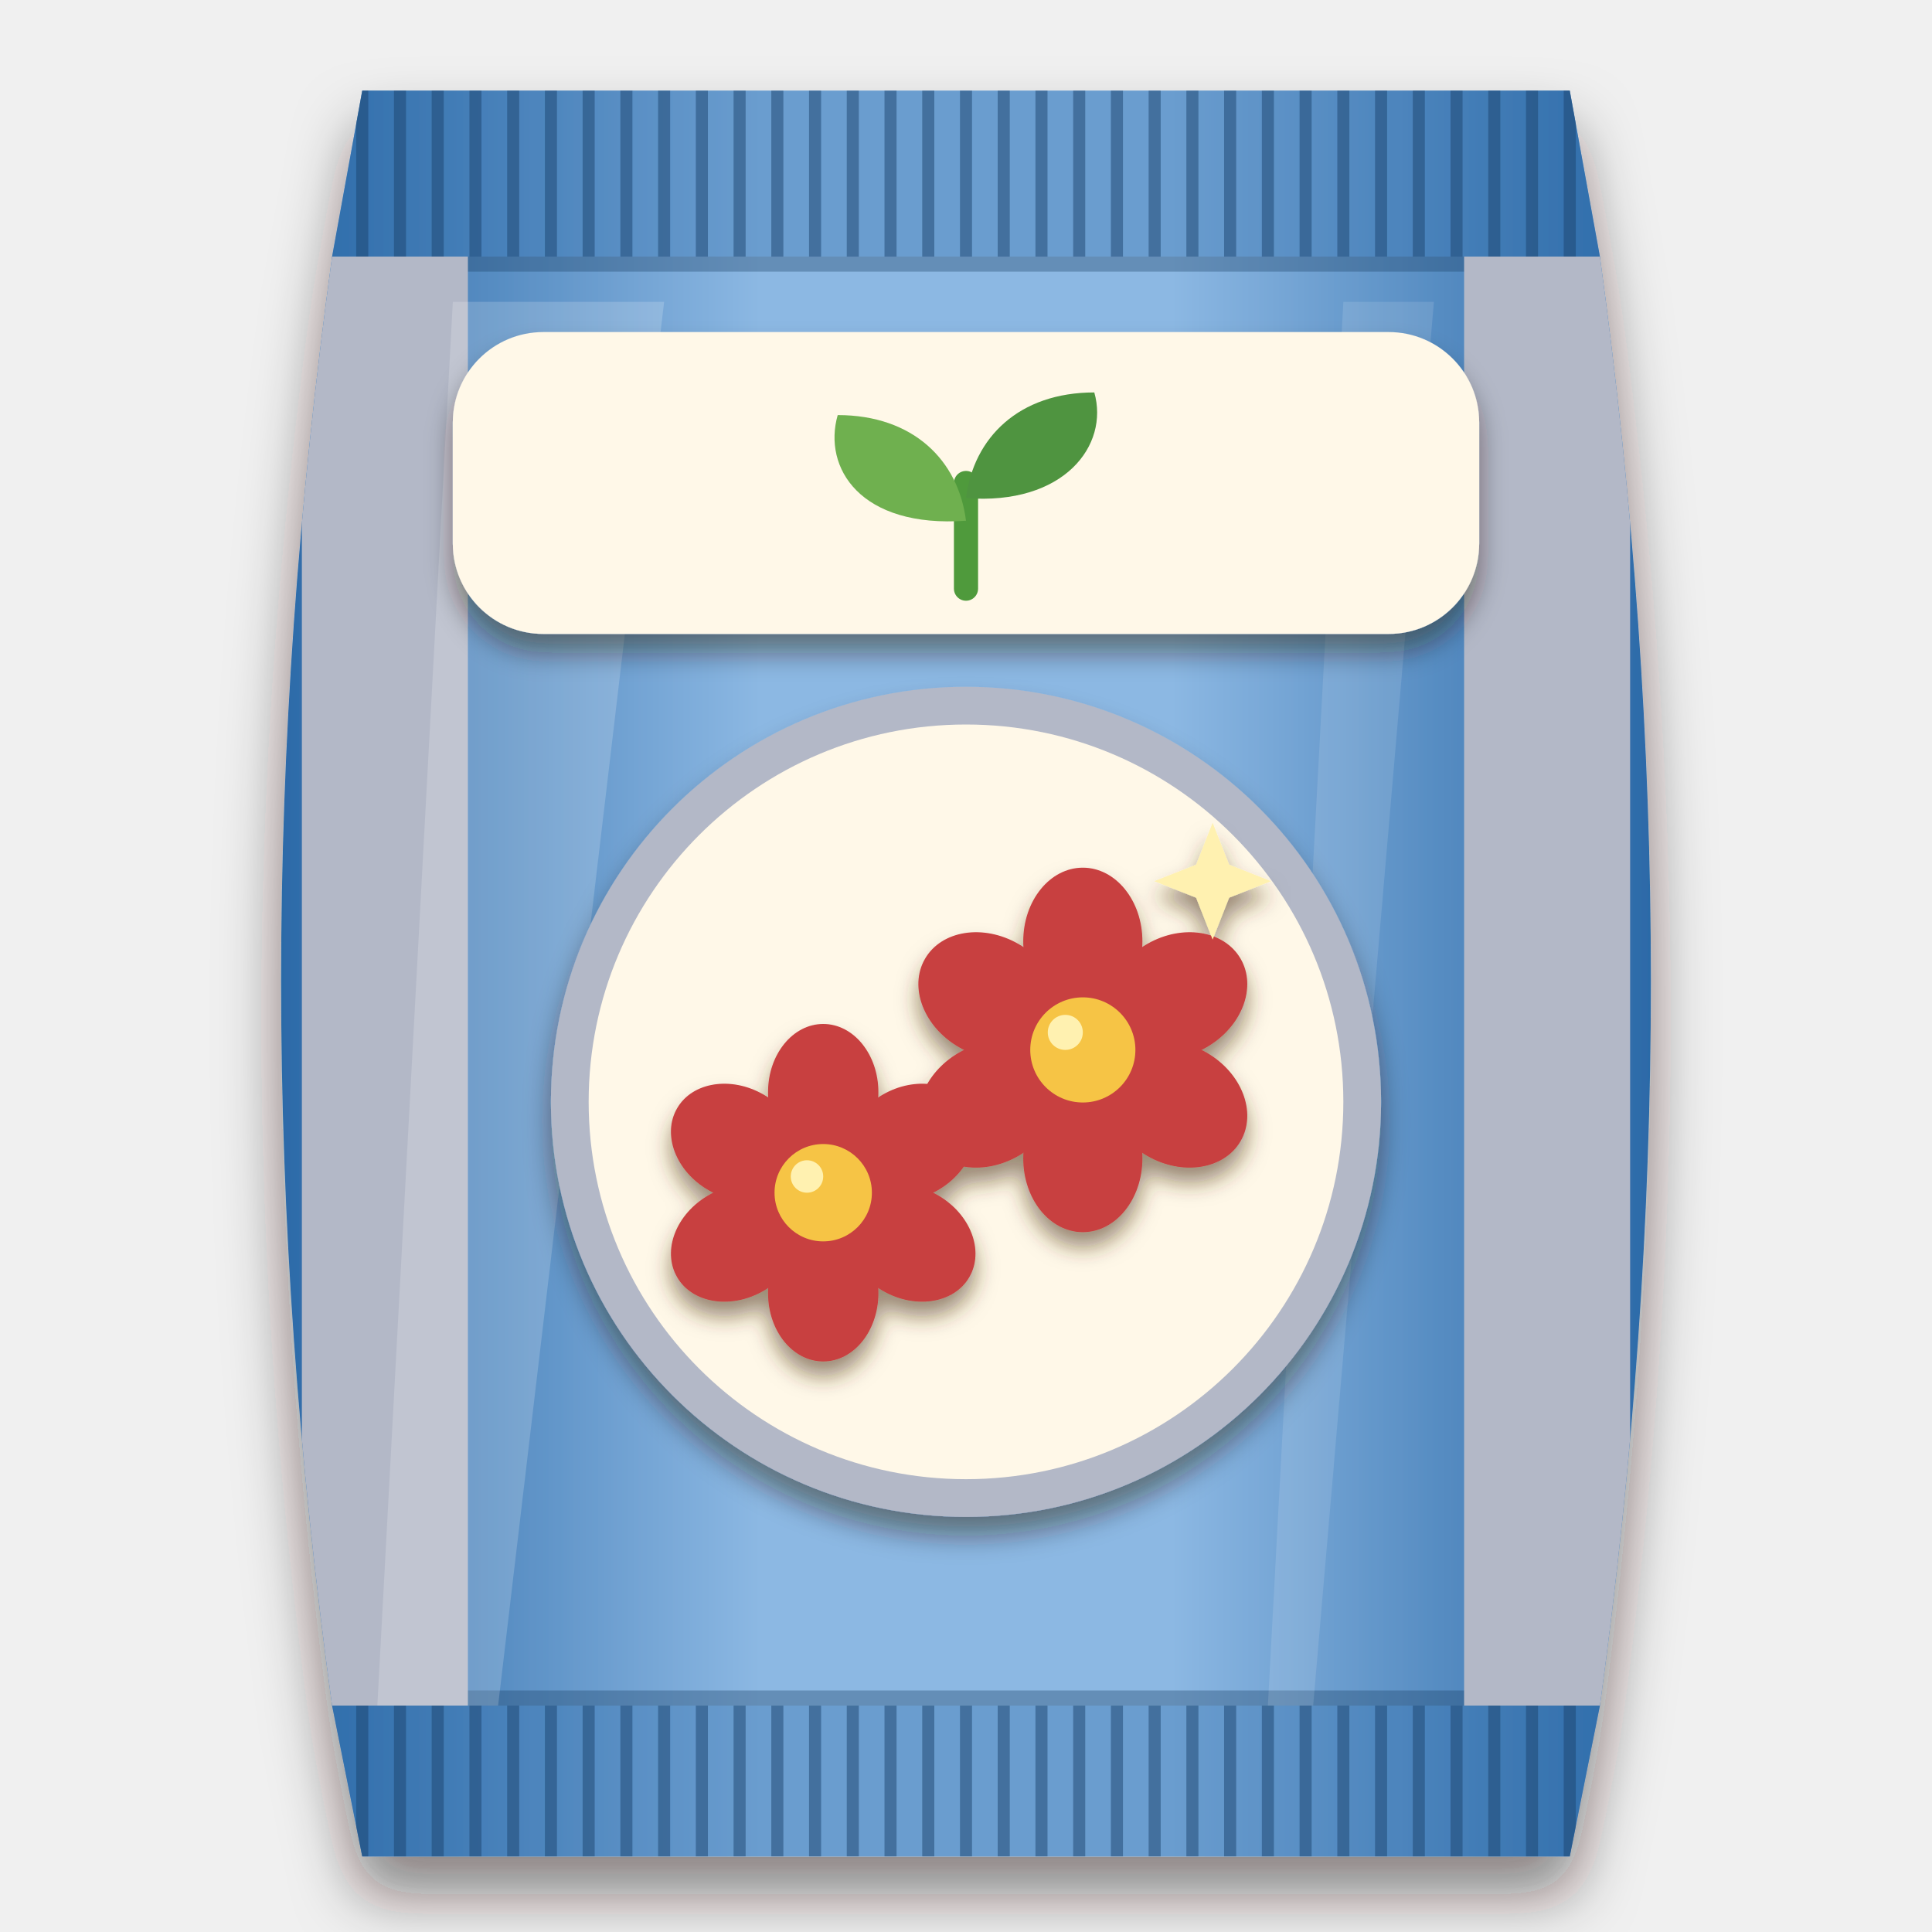
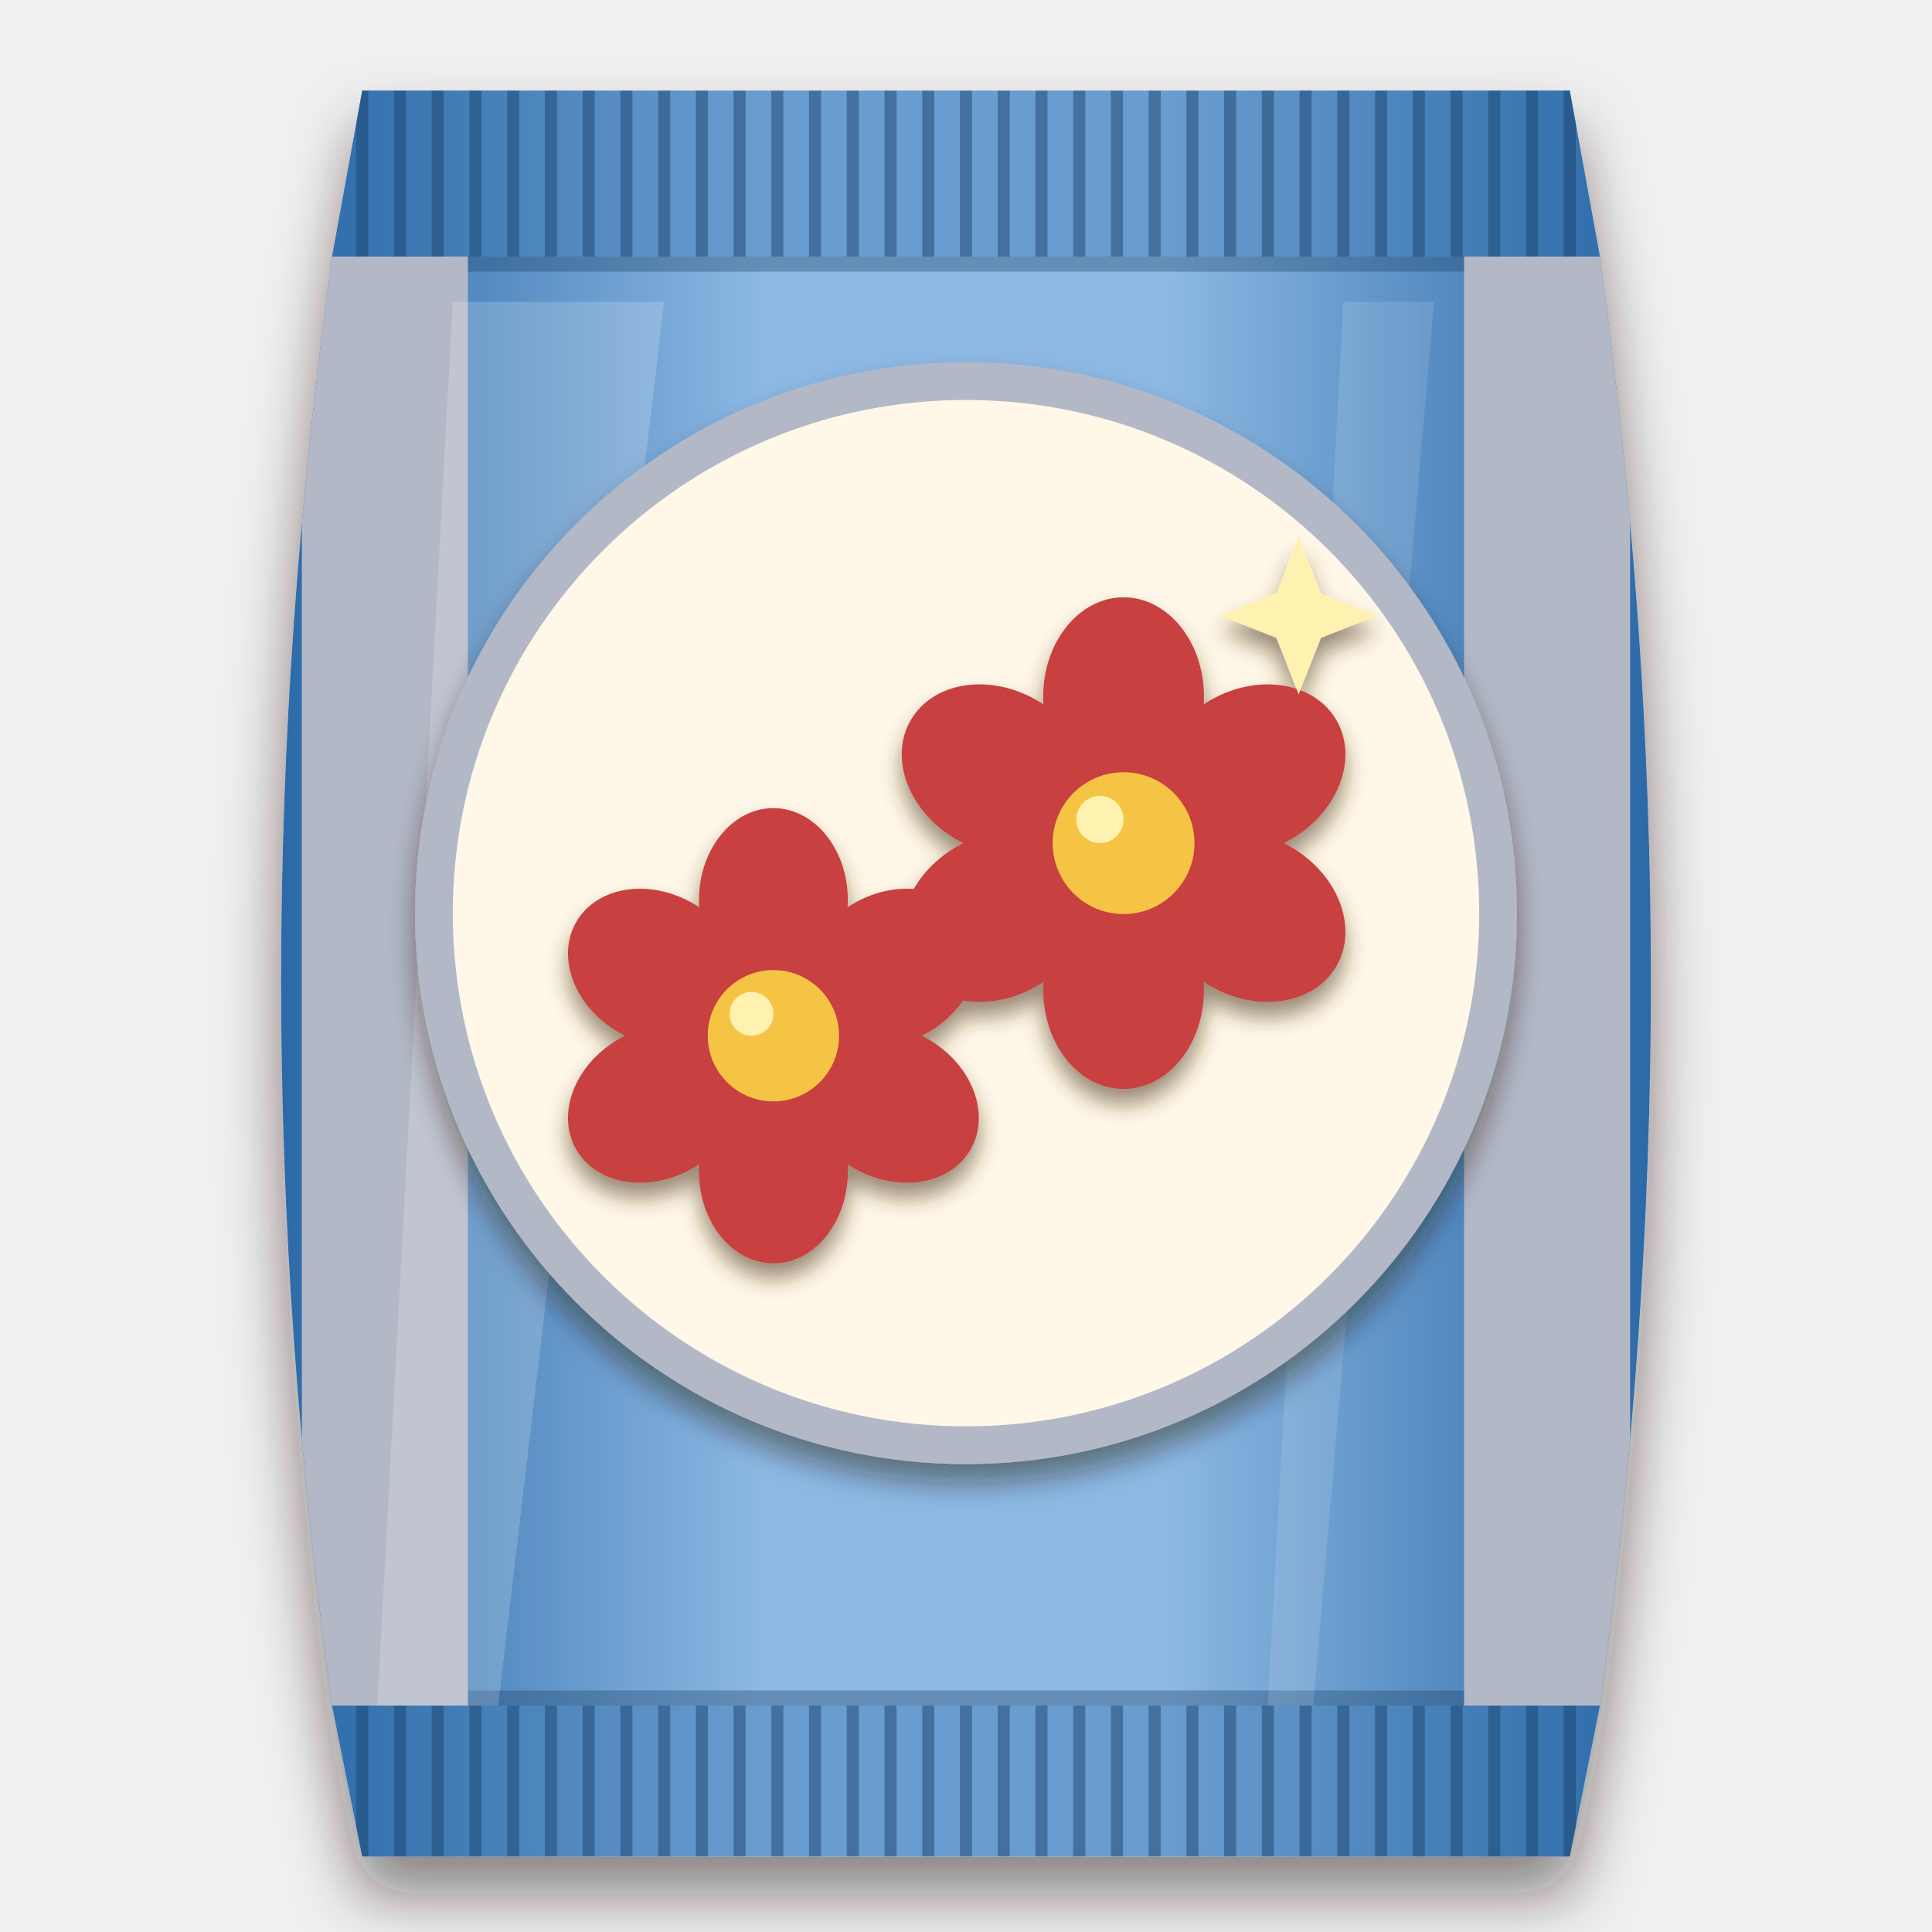
<svg xmlns="http://www.w3.org/2000/svg" viewBox="0 0 256 256" width="256" height="256">
  <defs>
    <clipPath id="bagclip">
      <path d="M48 12 H208 L212 34 C221 100 221 160 212 226 L208 246 H48 L44 226 C35 160 35 100 44 34 Z" />
    </clipPath>
    <linearGradient id="bagfill" x1="0" y1="0" x2="1" y2="0">
      <stop offset="0" stop-color="#2c6aa8" />
      <stop offset="0.35" stop-color="#8cb8e3" />
      <stop offset="0.65" stop-color="#8cb8e3" />
      <stop offset="1" stop-color="#2c6aa8" />
    </linearGradient>
    <filter id="soft" x="-20%" y="-10%" width="140%" height="125%">
      <feDropShadow dx="0" dy="5" stdDeviation="4" flood-color="#1a0f08" flood-opacity="0.5" />
    </filter>
    <filter id="lab" x="-20%" y="-20%" width="140%" height="150%">
      <feDropShadow dx="0" dy="2.5" stdDeviation="1.8" flood-color="#2a1a0c" flood-opacity="0.45" />
    </filter>
    <filter id="ms" x="-20%" y="-20%" width="140%" height="150%">
      <feDropShadow dx="0" dy="2" stdDeviation="1.4" flood-color="#4a2e10" flood-opacity="0.55" />
    </filter>
  </defs>
  <g filter="url(#soft)">
    <path d="M48 12 H208 L212 34 C221 100 221 160 212 226 L208 246 H48 L44 226 C35 160 35 100 44 34 Z" fill="url(#bagfill)" />
  </g>
  <g clip-path="url(#bagclip)">
    <rect x="40" y="12" width="176" height="22" fill="#2c6aa8" opacity="0.35" />
    <path d="M48 12 V34" stroke="#1c446d" stroke-width="1.6" opacity="0.5" />
    <path d="M53 12 V34" stroke="#1c446d" stroke-width="1.6" opacity="0.5" />
    <path d="M58 12 V34" stroke="#1c446d" stroke-width="1.6" opacity="0.5" />
    <path d="M63 12 V34" stroke="#1c446d" stroke-width="1.6" opacity="0.5" />
    <path d="M68 12 V34" stroke="#1c446d" stroke-width="1.6" opacity="0.5" />
    <path d="M73 12 V34" stroke="#1c446d" stroke-width="1.6" opacity="0.5" />
    <path d="M78 12 V34" stroke="#1c446d" stroke-width="1.6" opacity="0.5" />
    <path d="M83 12 V34" stroke="#1c446d" stroke-width="1.6" opacity="0.5" />
    <path d="M88 12 V34" stroke="#1c446d" stroke-width="1.6" opacity="0.5" />
    <path d="M93 12 V34" stroke="#1c446d" stroke-width="1.6" opacity="0.5" />
    <path d="M98 12 V34" stroke="#1c446d" stroke-width="1.6" opacity="0.5" />
    <path d="M103 12 V34" stroke="#1c446d" stroke-width="1.6" opacity="0.5" />
    <path d="M108 12 V34" stroke="#1c446d" stroke-width="1.6" opacity="0.5" />
    <path d="M113 12 V34" stroke="#1c446d" stroke-width="1.6" opacity="0.5" />
    <path d="M118 12 V34" stroke="#1c446d" stroke-width="1.6" opacity="0.5" />
    <path d="M123 12 V34" stroke="#1c446d" stroke-width="1.6" opacity="0.5" />
    <path d="M128 12 V34" stroke="#1c446d" stroke-width="1.6" opacity="0.5" />
    <path d="M133 12 V34" stroke="#1c446d" stroke-width="1.6" opacity="0.5" />
    <path d="M138 12 V34" stroke="#1c446d" stroke-width="1.6" opacity="0.5" />
    <path d="M143 12 V34" stroke="#1c446d" stroke-width="1.6" opacity="0.5" />
    <path d="M148 12 V34" stroke="#1c446d" stroke-width="1.6" opacity="0.5" />
    <path d="M153 12 V34" stroke="#1c446d" stroke-width="1.6" opacity="0.5" />
    <path d="M158 12 V34" stroke="#1c446d" stroke-width="1.6" opacity="0.5" />
    <path d="M163 12 V34" stroke="#1c446d" stroke-width="1.6" opacity="0.5" />
    <path d="M168 12 V34" stroke="#1c446d" stroke-width="1.6" opacity="0.5" />
    <path d="M173 12 V34" stroke="#1c446d" stroke-width="1.6" opacity="0.5" />
    <path d="M178 12 V34" stroke="#1c446d" stroke-width="1.6" opacity="0.5" />
    <path d="M183 12 V34" stroke="#1c446d" stroke-width="1.6" opacity="0.5" />
    <path d="M188 12 V34" stroke="#1c446d" stroke-width="1.6" opacity="0.5" />
    <path d="M193 12 V34" stroke="#1c446d" stroke-width="1.6" opacity="0.5" />
    <path d="M198 12 V34" stroke="#1c446d" stroke-width="1.6" opacity="0.5" />
    <path d="M203 12 V34" stroke="#1c446d" stroke-width="1.6" opacity="0.5" />
    <path d="M208 12 V34" stroke="#1c446d" stroke-width="1.6" opacity="0.5" />
    <rect x="40" y="226" width="176" height="20" fill="#2c6aa8" opacity="0.35" />
    <path d="M48 226 V246" stroke="#1c446d" stroke-width="1.6" opacity="0.5" />
    <path d="M53 226 V246" stroke="#1c446d" stroke-width="1.6" opacity="0.5" />
    <path d="M58 226 V246" stroke="#1c446d" stroke-width="1.6" opacity="0.5" />
    <path d="M63 226 V246" stroke="#1c446d" stroke-width="1.6" opacity="0.5" />
    <path d="M68 226 V246" stroke="#1c446d" stroke-width="1.6" opacity="0.5" />
    <path d="M73 226 V246" stroke="#1c446d" stroke-width="1.6" opacity="0.5" />
    <path d="M78 226 V246" stroke="#1c446d" stroke-width="1.6" opacity="0.5" />
    <path d="M83 226 V246" stroke="#1c446d" stroke-width="1.6" opacity="0.5" />
    <path d="M88 226 V246" stroke="#1c446d" stroke-width="1.6" opacity="0.5" />
    <path d="M93 226 V246" stroke="#1c446d" stroke-width="1.6" opacity="0.5" />
    <path d="M98 226 V246" stroke="#1c446d" stroke-width="1.6" opacity="0.5" />
    <path d="M103 226 V246" stroke="#1c446d" stroke-width="1.6" opacity="0.5" />
    <path d="M108 226 V246" stroke="#1c446d" stroke-width="1.6" opacity="0.5" />
    <path d="M113 226 V246" stroke="#1c446d" stroke-width="1.6" opacity="0.5" />
    <path d="M118 226 V246" stroke="#1c446d" stroke-width="1.6" opacity="0.5" />
    <path d="M123 226 V246" stroke="#1c446d" stroke-width="1.6" opacity="0.5" />
    <path d="M128 226 V246" stroke="#1c446d" stroke-width="1.6" opacity="0.5" />
    <path d="M133 226 V246" stroke="#1c446d" stroke-width="1.6" opacity="0.5" />
    <path d="M138 226 V246" stroke="#1c446d" stroke-width="1.6" opacity="0.5" />
    <path d="M143 226 V246" stroke="#1c446d" stroke-width="1.6" opacity="0.5" />
    <path d="M148 226 V246" stroke="#1c446d" stroke-width="1.6" opacity="0.5" />
    <path d="M153 226 V246" stroke="#1c446d" stroke-width="1.6" opacity="0.5" />
    <path d="M158 226 V246" stroke="#1c446d" stroke-width="1.6" opacity="0.5" />
    <path d="M163 226 V246" stroke="#1c446d" stroke-width="1.6" opacity="0.5" />
    <path d="M168 226 V246" stroke="#1c446d" stroke-width="1.6" opacity="0.5" />
    <path d="M173 226 V246" stroke="#1c446d" stroke-width="1.6" opacity="0.5" />
    <path d="M178 226 V246" stroke="#1c446d" stroke-width="1.6" opacity="0.5" />
    <path d="M183 226 V246" stroke="#1c446d" stroke-width="1.6" opacity="0.5" />
    <path d="M188 226 V246" stroke="#1c446d" stroke-width="1.6" opacity="0.5" />
    <path d="M193 226 V246" stroke="#1c446d" stroke-width="1.6" opacity="0.5" />
    <path d="M198 226 V246" stroke="#1c446d" stroke-width="1.6" opacity="0.5" />
    <path d="M203 226 V246" stroke="#1c446d" stroke-width="1.6" opacity="0.5" />
    <path d="M208 226 V246" stroke="#1c446d" stroke-width="1.6" opacity="0.5" />
    <path d="M44 35 H212" stroke="#1a3f64" stroke-width="2" opacity="0.35" />
    <path d="M44 225 H212" stroke="#1a3f64" stroke-width="2" opacity="0.35" />
    <rect x="40" y="34" width="22" height="192" fill="#b3b8c7" />
    <rect x="194" y="34" width="22" height="192" fill="#b3b8c7" />
    <path d="M60 40 L88 40 L66 226 L50 226 Z" fill="#ffffff" opacity="0.18" />
    <path d="M178 40 L190 40 L174 226 L168 226 Z" fill="#ffffff" opacity="0.12" />
  </g>
  <g filter="url(#lab)">
-     <rect x="60" y="44" width="136" height="40" rx="12" fill="#fff8e8" />
-   </g>
-   <g transform="translate(128 66)">
-     <path d="M0 12 V-2" stroke="#4f9a3c" stroke-width="3.2" stroke-linecap="round" fill="none" />
-     <path d="M0 3 C-14 4 -19 -4 -17 -11 C-7 -11 -1 -5 0 3 Z" fill="#6fb04f" />
-     <path d="M0 0 C13 1 19 -7 17 -14 C7 -14 1 -8 0 0 Z" fill="#4f9440" />
-   </g>
-   <g filter="url(#lab)">
    <g fill="#b3b8c7">
-       <circle cx="128" cy="146" r="55" />
+       <circle cx="128" cy="121" r="73" />
    </g>
  </g>
  <g fill="#fff8e8">
-     <circle cx="128" cy="146" r="50" />
+     <circle cx="128" cy="121" r="68" />
  </g>
  <g filter="url(#ms)">
-     <g transform="translate(85 106.44) scale(0.86)">
+     <g transform="translate(70 67.64) scale(1.16)">
      <ellipse cx="28" cy="44.5" rx="10.5" ry="8.5" transform="rotate(-90 28 44.5)" fill="#c8403f" />
      <ellipse cx="41.423" cy="52.25" rx="10.5" ry="8.5" transform="rotate(-30 41.4234 52.25)" fill="#c8403f" />
      <ellipse cx="41.423" cy="67.75" rx="10.5" ry="8.5" transform="rotate(30 41.4234 67.75)" fill="#c8403f" />
      <ellipse cx="28" cy="75.5" rx="10.5" ry="8.5" transform="rotate(90 28 75.5)" fill="#c8403f" />
      <ellipse cx="14.577" cy="67.75" rx="10.5" ry="8.5" transform="rotate(150 14.5766 67.75)" fill="#c8403f" />
      <ellipse cx="14.577" cy="52.25" rx="10.5" ry="8.5" transform="rotate(210 14.5766 52.25)" fill="#c8403f" />
      <circle cx="28" cy="60" r="7.5" fill="#f6c445" />
      <circle cx="25.5" cy="57.5" r="2.5" fill="#fff1b0" />
      <ellipse cx="68" cy="21.26" rx="11.34" ry="9.18" transform="rotate(-90 68 21.26)" fill="#c8403f" />
      <ellipse cx="82.497" cy="29.63" rx="11.34" ry="9.18" transform="rotate(-30 82.4973 29.63)" fill="#c8403f" />
      <ellipse cx="82.497" cy="46.37" rx="11.34" ry="9.18" transform="rotate(30 82.4973 46.37)" fill="#c8403f" />
      <ellipse cx="68" cy="54.74" rx="11.34" ry="9.18" transform="rotate(90 68 54.74)" fill="#c8403f" />
      <ellipse cx="53.503" cy="46.37" rx="11.34" ry="9.18" transform="rotate(150 53.5027 46.37)" fill="#c8403f" />
      <ellipse cx="53.503" cy="29.63" rx="11.34" ry="9.18" transform="rotate(210 53.5027 29.63)" fill="#c8403f" />
      <circle cx="68" cy="38" r="8.1" fill="#f6c445" />
      <circle cx="65.3" cy="35.3" r="2.7" fill="#fff1b0" />
      <path d="M88 3 L90.546 9.454 L97 12 L90.546 14.546 L88 21 L85.454 14.546 L79 12 L85.454 9.454 Z" fill="#fff1b0" />
    </g>
  </g>
</svg>
